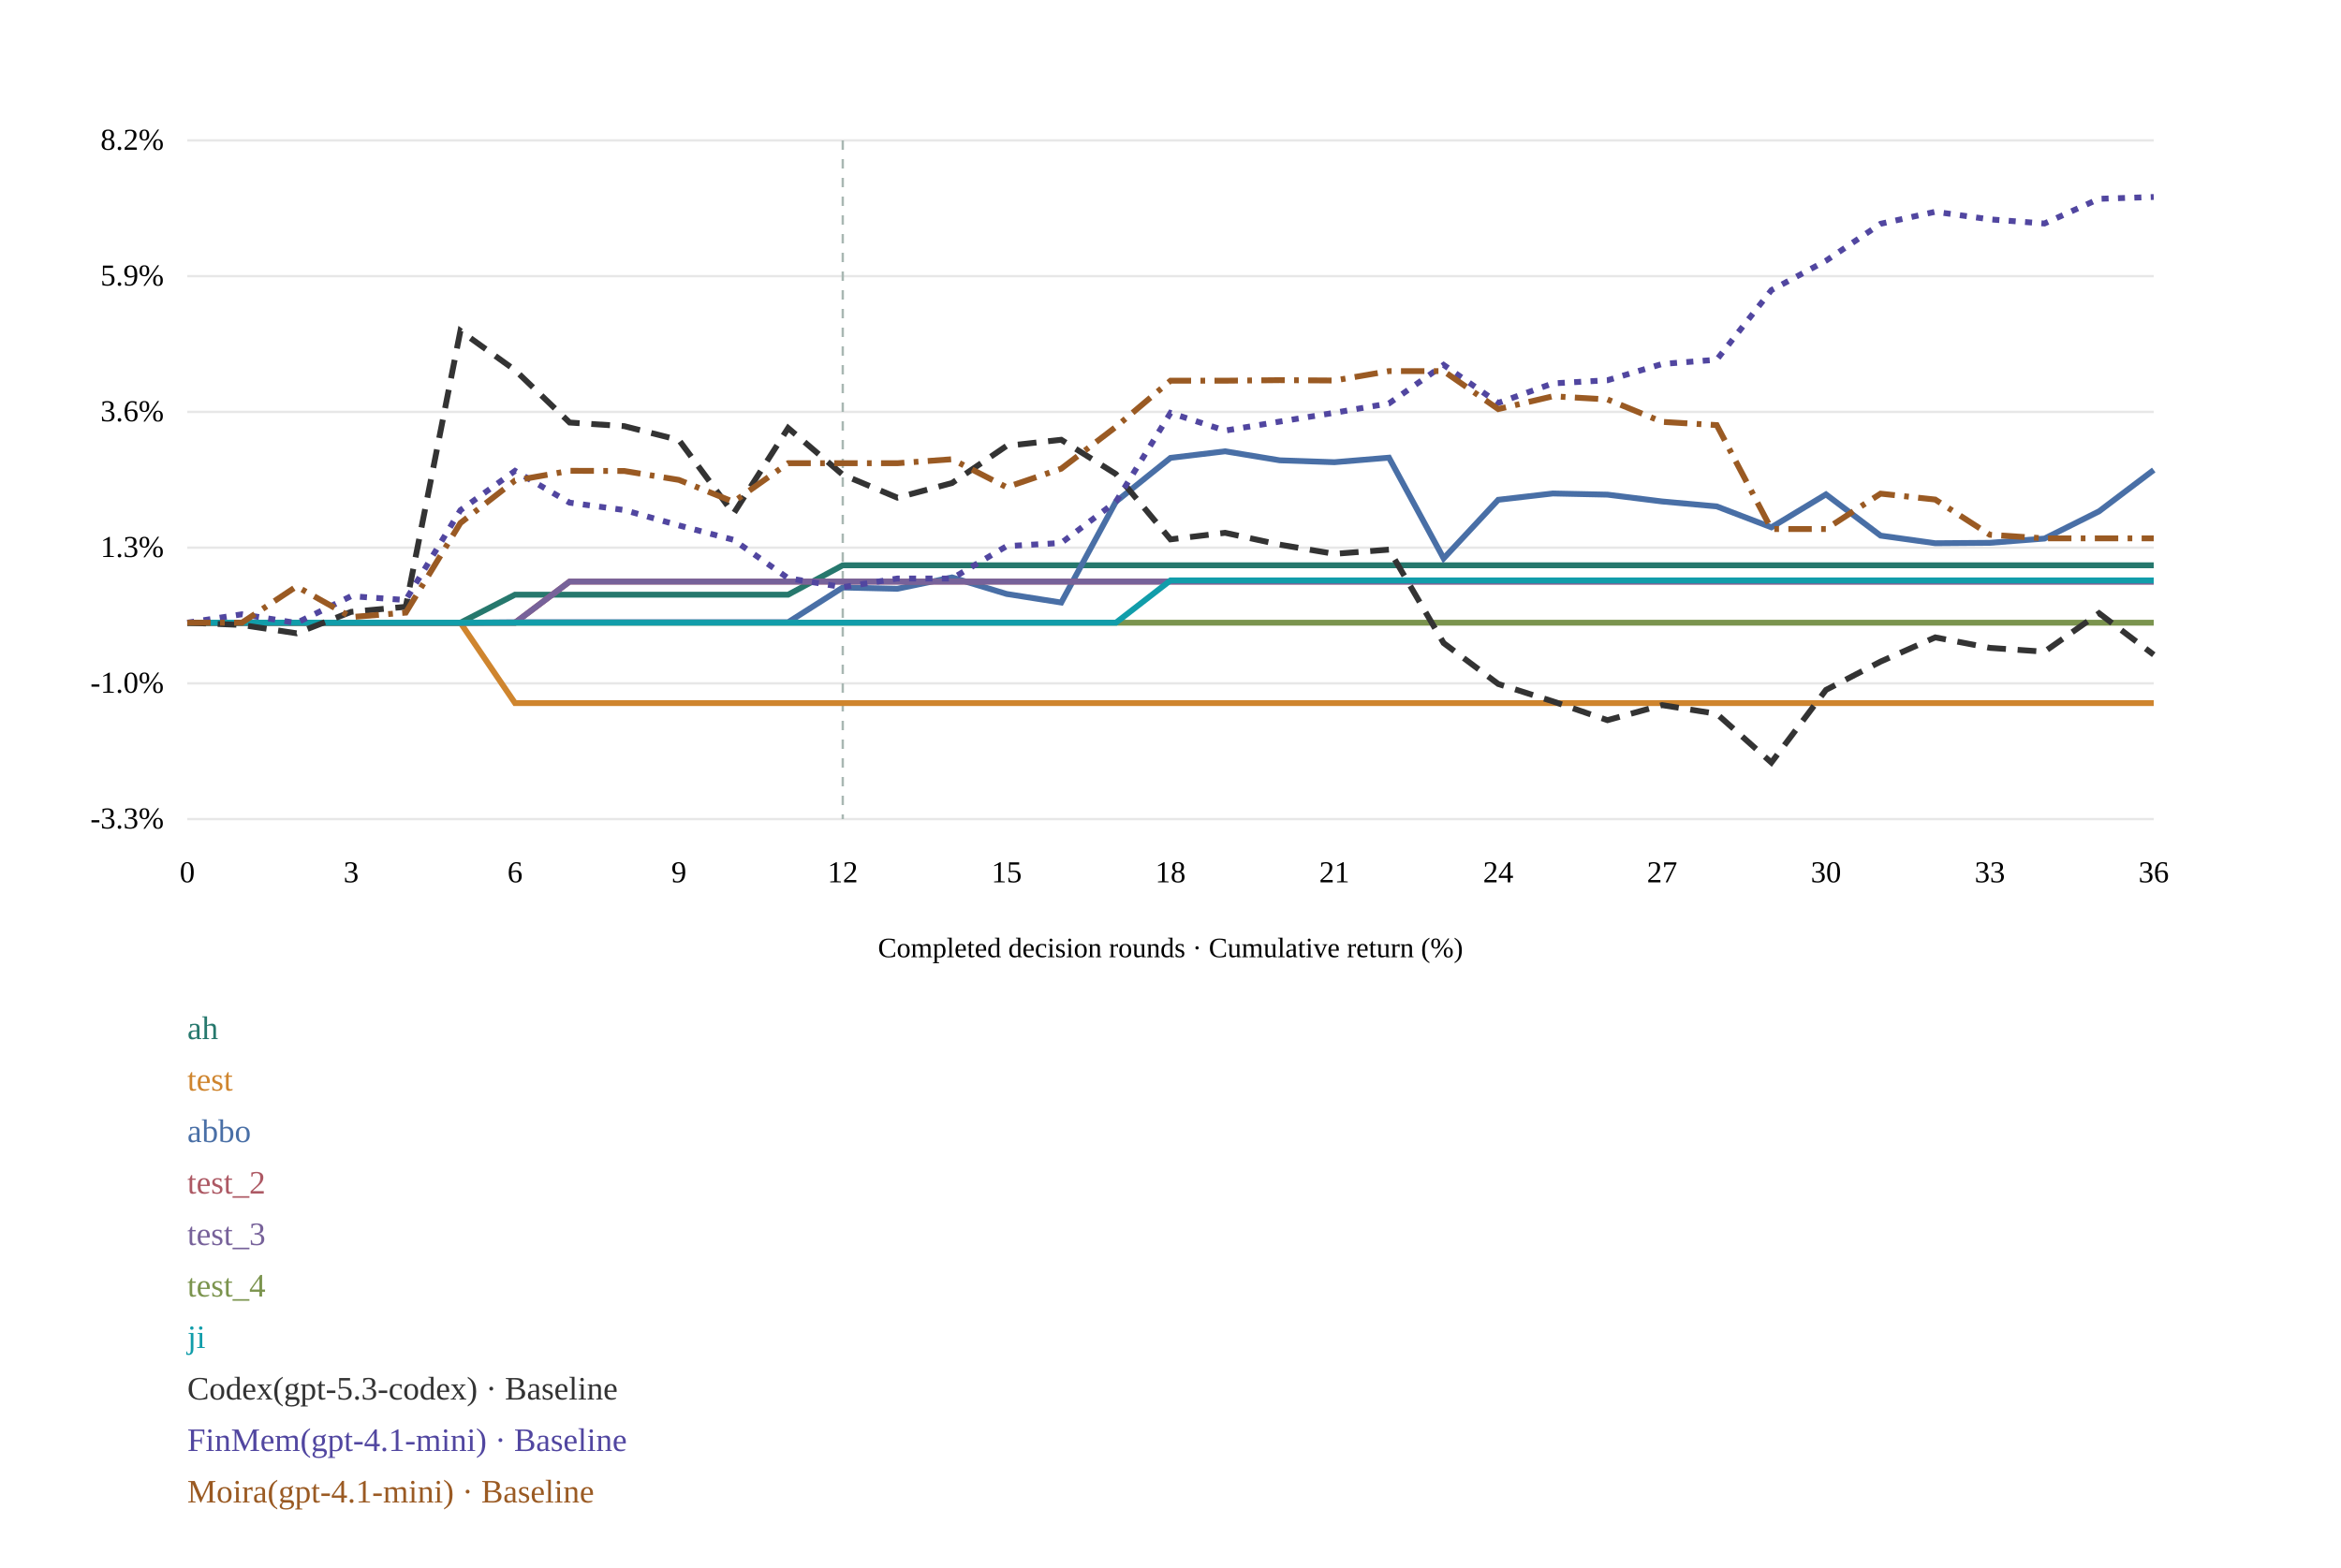
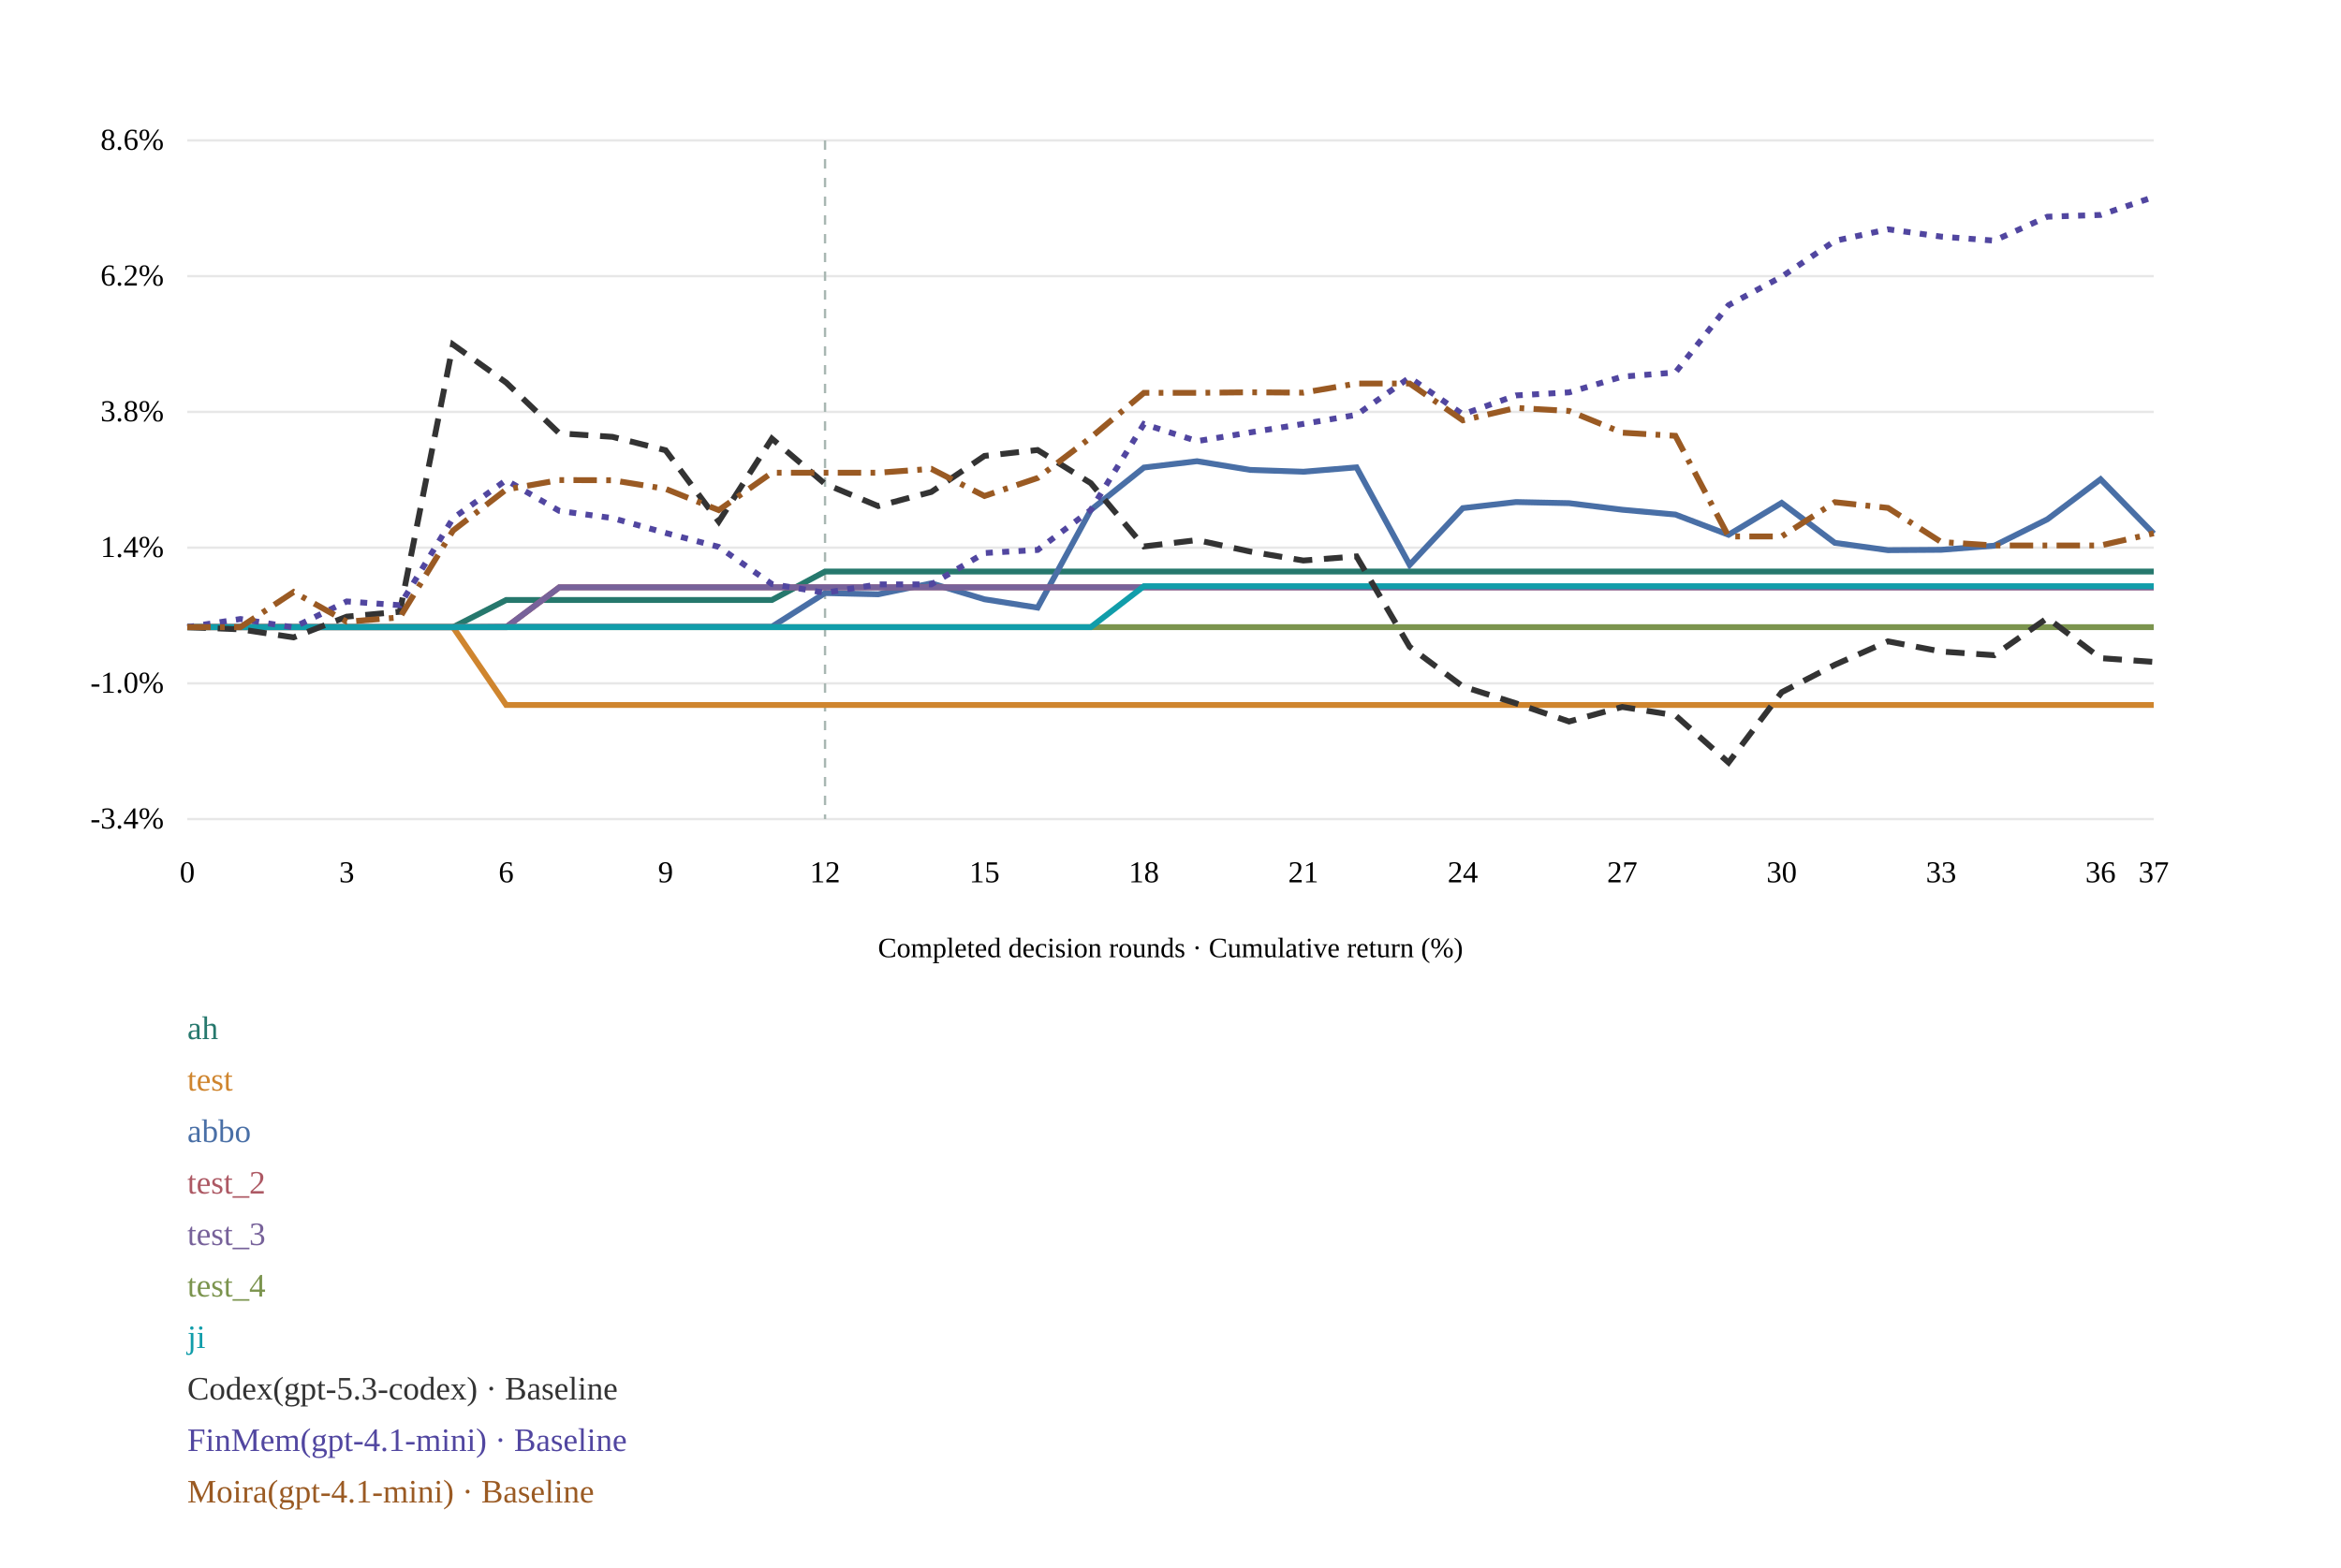
<svg xmlns="http://www.w3.org/2000/svg" viewBox="0 0 1000 670" role="img">
  <rect width="100%" height="100%" fill="white" />
  <path d="M80 350.0H920" stroke="#e7e7e7" />
-   <text x="70" y="354.0" text-anchor="end" font-size="13">-3.3%</text>
+   <text x="70" y="354.0" text-anchor="end" font-size="13">-3.4%</text>
  <path d="M80 292.0H920" stroke="#e7e7e7" />
  <text x="70" y="296.0" text-anchor="end" font-size="13">-1.0%</text>
  <path d="M80 234.0H920" stroke="#e7e7e7" />
-   <text x="70" y="238.0" text-anchor="end" font-size="13">1.3%</text>
+   <text x="70" y="238.0" text-anchor="end" font-size="13">1.4%</text>
  <path d="M80 176.0H920" stroke="#e7e7e7" />
-   <text x="70" y="180.0" text-anchor="end" font-size="13">3.6%</text>
+   <text x="70" y="180.0" text-anchor="end" font-size="13">3.8%</text>
  <path d="M80 118.0H920" stroke="#e7e7e7" />
-   <text x="70" y="122.0" text-anchor="end" font-size="13">5.9%</text>
+   <text x="70" y="122.0" text-anchor="end" font-size="13">6.2%</text>
  <path d="M80 60.0H920" stroke="#e7e7e7" />
-   <text x="70" y="64.0" text-anchor="end" font-size="13">8.2%</text>
-   <path d="M80 266.085H920" stroke="#aaa" />
+   <text x="70" y="64.0" text-anchor="end" font-size="13">8.6%</text>
+   <path d="M80 267.982H920" stroke="#aaa" />
  <text x="80.0" y="377" text-anchor="middle" font-size="13">0</text>
-   <text x="150.0" y="377" text-anchor="middle" font-size="13">3</text>
-   <text x="220.0" y="377" text-anchor="middle" font-size="13">6</text>
-   <text x="290.0" y="377" text-anchor="middle" font-size="13">9</text>
-   <text x="360.0" y="377" text-anchor="middle" font-size="13">12</text>
-   <text x="430.0" y="377" text-anchor="middle" font-size="13">15</text>
-   <text x="500.0" y="377" text-anchor="middle" font-size="13">18</text>
-   <text x="570.0" y="377" text-anchor="middle" font-size="13">21</text>
-   <text x="640.0" y="377" text-anchor="middle" font-size="13">24</text>
-   <text x="710.0" y="377" text-anchor="middle" font-size="13">27</text>
-   <text x="780.0" y="377" text-anchor="middle" font-size="13">30</text>
-   <text x="850.0" y="377" text-anchor="middle" font-size="13">33</text>
-   <text x="920.0" y="377" text-anchor="middle" font-size="13">36</text>
-   <path d="M360.0 60V350" stroke="#a8b7b2" stroke-dasharray="4 4" />
+   <text x="148.108" y="377" text-anchor="middle" font-size="13">3</text>
+   <text x="216.216" y="377" text-anchor="middle" font-size="13">6</text>
+   <text x="284.324" y="377" text-anchor="middle" font-size="13">9</text>
+   <text x="352.432" y="377" text-anchor="middle" font-size="13">12</text>
+   <text x="420.541" y="377" text-anchor="middle" font-size="13">15</text>
+   <text x="488.649" y="377" text-anchor="middle" font-size="13">18</text>
+   <text x="556.757" y="377" text-anchor="middle" font-size="13">21</text>
+   <text x="624.865" y="377" text-anchor="middle" font-size="13">24</text>
+   <text x="692.973" y="377" text-anchor="middle" font-size="13">27</text>
+   <text x="761.081" y="377" text-anchor="middle" font-size="13">30</text>
+   <text x="829.189" y="377" text-anchor="middle" font-size="13">33</text>
+   <text x="897.297" y="377" text-anchor="middle" font-size="13">36</text>
+   <text x="920.0" y="377" text-anchor="middle" font-size="13">37</text>
+   <path d="M352.432 60V350" stroke="#a8b7b2" stroke-dasharray="4 4" />
  <text x="500" y="409" text-anchor="middle">Completed decision rounds · Cumulative return (%)</text>
-   <polyline points="80.00,266.08 103.33,266.08 126.67,266.08 150.00,266.08 173.33,266.08 196.67,266.08 220.00,254.10 243.33,254.10 266.67,254.10 290.00,254.10 313.33,254.10 336.67,254.10 360.00,241.54 383.33,241.54 406.67,241.54 430.00,241.54 453.33,241.54 476.67,241.54 500.00,241.54 523.33,241.54 546.67,241.54 570.00,241.54 593.33,241.54 616.67,241.54 640.00,241.54 663.33,241.54 686.67,241.54 710.00,241.54 733.33,241.54 756.67,241.54 780.00,241.54 803.33,241.54 826.67,241.54 850.00,241.54 873.33,241.54 896.67,241.54 920.00,241.54" fill="none" stroke="#26786d" stroke-width="2.5" stroke-dasharray="none" />
+   <polyline points="80.00,267.98 102.70,267.98 125.41,267.98 148.11,267.98 170.81,267.98 193.51,267.98 216.22,256.38 238.92,256.38 261.62,256.38 284.32,256.38 307.03,256.38 329.73,256.38 352.43,244.22 375.14,244.22 397.84,244.22 420.54,244.22 443.24,244.22 465.95,244.22 488.65,244.22 511.35,244.22 534.05,244.22 556.76,244.22 579.46,244.22 602.16,244.22 624.86,244.22 647.57,244.22 670.27,244.22 692.97,244.22 715.68,244.22 738.38,244.22 761.08,244.22 783.78,244.22 806.49,244.22 829.19,244.22 851.89,244.22 874.59,244.22 897.30,244.22 920.00,244.22" fill="none" stroke="#26786d" stroke-width="2.5" stroke-dasharray="none" />
  <text x="80" y="444" fill="#26786d" font-size="14">ah</text>
-   <polyline points="80.00,266.08 103.33,266.08 126.67,266.08 150.00,266.08 173.33,266.08 196.67,266.08 220.00,300.43 243.33,300.43 266.67,300.43 290.00,300.43 313.33,300.43 336.67,300.43 360.00,300.43 383.33,300.43 406.67,300.43 430.00,300.43 453.33,300.43 476.67,300.43 500.00,300.43 523.33,300.43 546.67,300.43 570.00,300.43 593.33,300.43 616.67,300.43 640.00,300.43 663.33,300.43 686.67,300.43 710.00,300.43 733.33,300.43 756.67,300.43 780.00,300.43 803.33,300.43 826.67,300.43 850.00,300.43 873.33,300.43 896.67,300.43 920.00,300.43" fill="none" stroke="#cf852e" stroke-width="2.5" stroke-dasharray="none" />
+   <polyline points="80.00,267.98 102.70,267.98 125.41,267.98 148.11,267.98 170.81,267.98 193.51,267.98 216.22,301.24 238.92,301.24 261.62,301.24 284.32,301.24 307.03,301.24 329.73,301.24 352.43,301.24 375.14,301.24 397.84,301.24 420.54,301.24 443.24,301.24 465.95,301.24 488.65,301.24 511.35,301.24 534.05,301.24 556.76,301.24 579.46,301.24 602.16,301.24 624.86,301.24 647.57,301.24 670.27,301.24 692.97,301.24 715.68,301.24 738.38,301.24 761.08,301.24 783.78,301.24 806.49,301.24 829.19,301.24 851.89,301.24 874.59,301.24 897.30,301.24 920.00,301.24" fill="none" stroke="#cf852e" stroke-width="2.5" stroke-dasharray="none" />
  <text x="80" y="466" fill="#cf852e" font-size="14">test</text>
-   <polyline points="80.00,266.08 103.33,266.08 126.67,266.08 150.00,266.08 173.33,266.08 196.67,266.08 220.00,265.87 243.33,265.87 266.67,265.87 290.00,265.87 313.33,265.87 336.67,265.87 360.00,251.03 383.33,251.58 406.67,246.73 430.00,253.79 453.33,257.47 476.67,214.38 500.00,195.65 523.33,192.84 546.67,196.69 570.00,197.50 593.33,195.56 616.67,238.60 640.00,213.56 663.33,210.86 686.67,211.36 710.00,214.27 733.33,216.38 756.67,225.32 780.00,211.24 803.33,228.87 826.67,232.12 850.00,231.94 873.33,230.13 896.67,218.47 920.00,200.82" fill="none" stroke="#496fa6" stroke-width="2.5" stroke-dasharray="none" />
+   <polyline points="80.00,267.98 102.70,267.98 125.41,267.98 148.11,267.98 170.81,267.98 193.51,267.98 216.22,267.78 238.92,267.78 261.62,267.78 284.32,267.78 307.03,267.78 329.73,267.78 352.43,253.41 375.14,253.94 397.84,249.24 420.54,256.07 443.24,259.64 465.95,217.92 488.65,199.78 511.35,197.07 534.05,200.79 556.76,201.57 579.46,199.70 602.16,241.37 624.86,217.12 647.57,214.52 670.27,215.00 692.97,217.81 715.68,219.86 738.38,228.51 761.08,214.87 783.78,231.95 806.49,235.09 829.19,234.93 851.89,233.17 874.59,221.88 897.30,204.79 920.00,228.04" fill="none" stroke="#496fa6" stroke-width="2.5" stroke-dasharray="none" />
  <text x="80" y="488" fill="#496fa6" font-size="14">abbo</text>
-   <polyline points="80.00,266.08 103.33,266.08 126.67,266.08 150.00,266.08 173.33,266.08 196.67,266.08 220.00,266.08 243.33,248.50 266.67,248.50 290.00,248.50 313.33,248.50 336.67,248.50 360.00,248.50 383.33,248.50 406.67,248.50 430.00,248.50 453.33,248.50 476.67,248.50 500.00,248.50 523.33,248.50 546.67,248.50 570.00,248.50 593.33,248.50 616.67,248.50 640.00,248.50 663.33,248.50 686.67,248.50 710.00,248.50 733.33,248.50 756.67,248.50 780.00,248.50 803.33,248.50 826.67,248.50 850.00,248.50 873.33,248.50 896.67,248.50 920.00,248.50" fill="none" stroke="#ad5964" stroke-width="2.5" stroke-dasharray="none" />
+   <polyline points="80.00,267.98 102.70,267.98 125.41,267.98 148.11,267.98 170.81,267.98 193.51,267.98 216.22,267.98 238.92,250.96 261.62,250.96 284.32,250.96 307.03,250.96 329.73,250.96 352.43,250.96 375.14,250.96 397.84,250.96 420.54,250.96 443.24,250.96 465.95,250.96 488.65,250.96 511.35,250.96 534.05,250.96 556.76,250.96 579.46,250.96 602.16,250.96 624.86,250.96 647.57,250.96 670.27,250.96 692.97,250.96 715.68,250.96 738.38,250.96 761.08,250.96 783.78,250.96 806.49,250.96 829.19,250.96 851.89,250.96 874.59,250.96 897.30,250.96 920.00,250.96" fill="none" stroke="#ad5964" stroke-width="2.5" stroke-dasharray="none" />
  <text x="80" y="510" fill="#ad5964" font-size="14">test_2</text>
-   <polyline points="80.00,266.08 103.33,266.08 126.67,266.08 150.00,266.08 173.33,266.08 196.67,266.08 220.00,266.08 243.33,248.50 266.67,248.50 290.00,248.50 313.33,248.50 336.67,248.50 360.00,248.50 383.33,248.50 406.67,248.50 430.00,248.50 453.33,248.50 476.67,248.50 500.00,248.50 523.33,248.50 546.67,248.50 570.00,248.50 593.33,248.50 616.67,248.50 640.00,248.50 663.33,248.50 686.67,248.50 710.00,248.50 733.33,248.50 756.67,248.50 780.00,248.50 803.33,248.50 826.67,248.50 850.00,248.50 873.33,248.50 896.67,248.50 920.00,248.50" fill="none" stroke="#77629a" stroke-width="2.5" stroke-dasharray="none" />
+   <polyline points="80.00,267.98 102.70,267.98 125.41,267.98 148.11,267.98 170.81,267.98 193.51,267.98 216.22,267.98 238.92,250.96 261.62,250.96 284.32,250.96 307.03,250.96 329.73,250.96 352.43,250.96 375.14,250.96 397.84,250.96 420.54,250.96 443.24,250.96 465.95,250.96 488.65,250.96 511.35,250.96 534.05,250.96 556.76,250.96 579.46,250.96 602.16,250.96 624.86,250.96 647.57,250.96 670.27,250.96 692.97,250.96 715.68,250.96 738.38,250.96 761.08,250.96 783.78,250.96 806.49,250.96 829.19,250.96 851.89,250.96 874.59,250.96 897.30,250.96 920.00,250.96" fill="none" stroke="#77629a" stroke-width="2.5" stroke-dasharray="none" />
  <text x="80" y="532" fill="#77629a" font-size="14">test_3</text>
-   <polyline points="80.00,266.08 103.33,266.08 126.67,266.08 150.00,266.08 173.33,266.08 196.67,266.08 220.00,266.08 243.33,266.08 266.67,266.08 290.00,266.08 313.33,266.08 336.67,266.08 360.00,266.08 383.33,266.08 406.67,266.08 430.00,266.08 453.33,266.08 476.67,266.08 500.00,266.08 523.33,266.08 546.67,266.08 570.00,266.08 593.33,266.08 616.67,266.08 640.00,266.08 663.33,266.08 686.67,266.08 710.00,266.08 733.33,266.08 756.67,266.08 780.00,266.08 803.33,266.08 826.67,266.08 850.00,266.08 873.33,266.08 896.67,266.08 920.00,266.08" fill="none" stroke="#7b944e" stroke-width="2.5" stroke-dasharray="none" />
+   <polyline points="80.00,267.98 102.70,267.98 125.41,267.98 148.11,267.98 170.81,267.98 193.51,267.98 216.22,267.98 238.92,267.98 261.62,267.98 284.32,267.98 307.03,267.98 329.73,267.98 352.43,267.98 375.14,267.98 397.84,267.98 420.54,267.98 443.24,267.98 465.95,267.98 488.65,267.98 511.35,267.98 534.05,267.98 556.76,267.98 579.46,267.98 602.16,267.98 624.86,267.98 647.57,267.98 670.27,267.98 692.97,267.98 715.68,267.98 738.38,267.98 761.08,267.98 783.78,267.98 806.49,267.98 829.19,267.98 851.89,267.98 874.59,267.98 897.30,267.98 920.00,267.98" fill="none" stroke="#7b944e" stroke-width="2.5" stroke-dasharray="none" />
  <text x="80" y="554" fill="#7b944e" font-size="14">test_4</text>
-   <polyline points="80.00,266.08 103.33,266.08 126.67,266.08 150.00,266.08 173.33,266.08 196.67,266.08 220.00,266.08 243.33,266.08 266.67,266.08 290.00,266.08 313.33,266.08 336.67,266.08 360.00,266.08 383.33,266.08 406.67,266.08 430.00,266.08 453.33,266.08 476.67,266.08 500.00,248.00 523.33,248.00 546.67,248.00 570.00,248.00 593.33,248.00 616.67,248.00 640.00,248.00 663.33,248.00 686.67,248.00 710.00,248.00 733.33,248.00 756.67,248.00 780.00,248.00 803.33,248.00 826.67,248.00 850.00,248.00 873.33,248.00 896.67,248.00 920.00,248.00" fill="none" stroke="#119daa" stroke-width="2.5" stroke-dasharray="none" />
+   <polyline points="80.00,267.98 102.70,267.98 125.41,267.98 148.11,267.98 170.81,267.98 193.51,267.98 216.22,267.98 238.92,267.98 261.62,267.98 284.32,267.98 307.03,267.98 329.73,267.98 352.43,267.98 375.14,267.98 397.84,267.98 420.54,267.98 443.24,267.98 465.95,267.98 488.65,250.48 511.35,250.48 534.05,250.48 556.76,250.48 579.46,250.48 602.16,250.48 624.86,250.48 647.57,250.48 670.27,250.48 692.97,250.48 715.68,250.48 738.38,250.48 761.08,250.48 783.78,250.48 806.49,250.48 829.19,250.48 851.89,250.48 874.59,250.48 897.30,250.48 920.00,250.48" fill="none" stroke="#119daa" stroke-width="2.5" stroke-dasharray="none" />
  <text x="80" y="576" fill="#119daa" font-size="14">ji</text>
-   <polyline points="80.00,266.08 103.33,267.05 126.67,270.60 150.00,261.44 173.33,259.29 196.67,141.38 220.00,158.15 243.33,180.55 266.67,182.09 290.00,188.01 313.33,219.50 336.67,182.89 360.00,202.85 383.33,212.65 406.67,206.40 430.00,190.52 453.33,187.91 476.67,202.54 500.00,230.47 523.33,227.66 546.67,232.72 570.00,236.67 593.33,234.85 616.67,274.77 640.00,292.26 663.33,299.69 686.67,307.73 710.00,301.29 733.33,305.00 756.67,325.83 780.00,294.79 803.33,282.69 826.67,272.35 850.00,276.83 873.33,278.47 896.67,262.04 920.00,279.76" fill="none" stroke="#333" stroke-width="2.5" stroke-dasharray="8 5" />
+   <polyline points="80.00,267.98 102.70,268.92 125.41,272.35 148.11,263.49 170.81,261.40 193.51,147.23 216.22,163.47 238.92,185.16 261.62,186.66 284.32,192.39 307.03,222.87 329.73,187.43 352.43,206.76 375.14,216.24 397.84,210.20 420.54,194.81 443.24,192.29 465.95,206.45 488.65,233.49 511.35,230.77 534.05,235.68 556.76,239.51 579.46,237.74 602.16,276.39 624.86,293.33 647.57,300.52 670.27,308.30 692.97,302.07 715.68,305.67 738.38,325.83 761.08,295.78 783.78,284.06 806.49,274.05 829.19,278.39 851.89,279.97 874.59,264.07 897.30,281.22 920.00,282.83" fill="none" stroke="#333" stroke-width="2.5" stroke-dasharray="8 5" />
  <text x="80" y="598" fill="#333" font-size="14">Codex(gpt-5.3-codex) · Baseline</text>
-   <polyline points="80.00,266.08 103.33,262.49 126.67,266.19 150.00,254.73 173.33,256.39 196.67,218.01 220.00,201.20 243.33,214.78 266.67,217.94 290.00,224.50 313.33,230.66 336.67,247.07 360.00,250.90 383.33,247.20 406.67,247.20 430.00,233.36 453.33,232.01 476.67,214.37 500.00,176.43 523.33,184.00 546.67,180.14 570.00,176.38 593.33,172.38 616.67,155.92 640.00,172.17 663.33,163.82 686.67,162.48 710.00,155.53 733.33,153.70 756.67,123.98 780.00,111.41 803.33,95.62 826.67,90.49 850.00,93.73 873.33,95.50 896.67,84.95 920.00,84.17" fill="none" stroke="#5146a0" stroke-width="2.5" stroke-dasharray="3 4" />
+   <polyline points="80.00,267.98 102.70,264.50 125.41,268.09 148.11,256.99 170.81,258.60 193.51,221.44 216.22,205.15 238.92,218.31 261.62,221.37 284.32,227.72 307.03,233.69 329.73,249.57 352.43,253.28 375.14,249.70 397.84,249.70 420.54,236.30 443.24,234.99 465.95,217.91 488.65,181.18 511.35,188.50 534.05,184.77 556.76,181.13 579.46,177.26 602.16,161.32 624.86,177.05 647.57,168.96 670.27,167.66 692.97,160.94 715.68,159.16 738.38,130.39 761.08,118.22 783.78,102.93 806.49,97.97 829.19,101.10 851.89,102.82 874.59,92.60 897.30,91.84 920.00,84.17" fill="none" stroke="#5146a0" stroke-width="2.5" stroke-dasharray="3 4" />
  <text x="80" y="620" fill="#5146a0" font-size="14">FinMem(gpt-4.1-mini) · Baseline</text>
-   <polyline points="80.00,266.08 103.33,266.08 126.67,250.57 150.00,263.67 173.33,261.78 196.67,223.48 220.00,205.33 243.33,201.17 266.67,201.25 290.00,205.06 313.33,214.43 336.67,197.93 360.00,197.93 383.33,197.93 406.67,196.23 430.00,208.20 453.33,200.26 476.67,182.40 500.00,162.67 523.33,162.67 546.67,162.44 570.00,162.59 593.33,158.57 616.67,158.57 640.00,174.80 663.33,169.33 686.67,170.67 710.00,180.26 733.33,181.64 756.67,226.05 780.00,226.05 803.33,210.93 826.67,213.46 850.00,228.50 873.33,230.04 896.67,230.04 920.00,230.04" fill="none" stroke="#9a5a23" stroke-width="2.5" stroke-dasharray="10 4 2 4" />
+   <polyline points="80.00,267.98 102.70,267.98 125.41,252.96 148.11,265.65 170.81,263.81 193.51,226.73 216.22,209.16 238.92,205.13 261.62,205.21 284.32,208.89 307.03,217.97 329.73,201.99 352.43,201.99 375.14,201.99 397.84,200.35 420.54,211.93 443.24,204.24 465.95,186.95 488.65,167.85 511.35,167.85 534.05,167.63 556.76,167.78 579.46,163.88 602.16,163.88 624.86,179.60 647.57,174.30 670.27,175.59 692.97,184.88 715.68,186.22 738.38,229.22 761.08,229.22 783.78,214.58 806.49,217.03 829.19,231.59 851.89,233.08 874.59,233.08 897.30,233.08 920.00,227.88" fill="none" stroke="#9a5a23" stroke-width="2.5" stroke-dasharray="10 4 2 4" />
  <text x="80" y="642" fill="#9a5a23" font-size="14">Moira(gpt-4.1-mini) · Baseline</text>
</svg>
